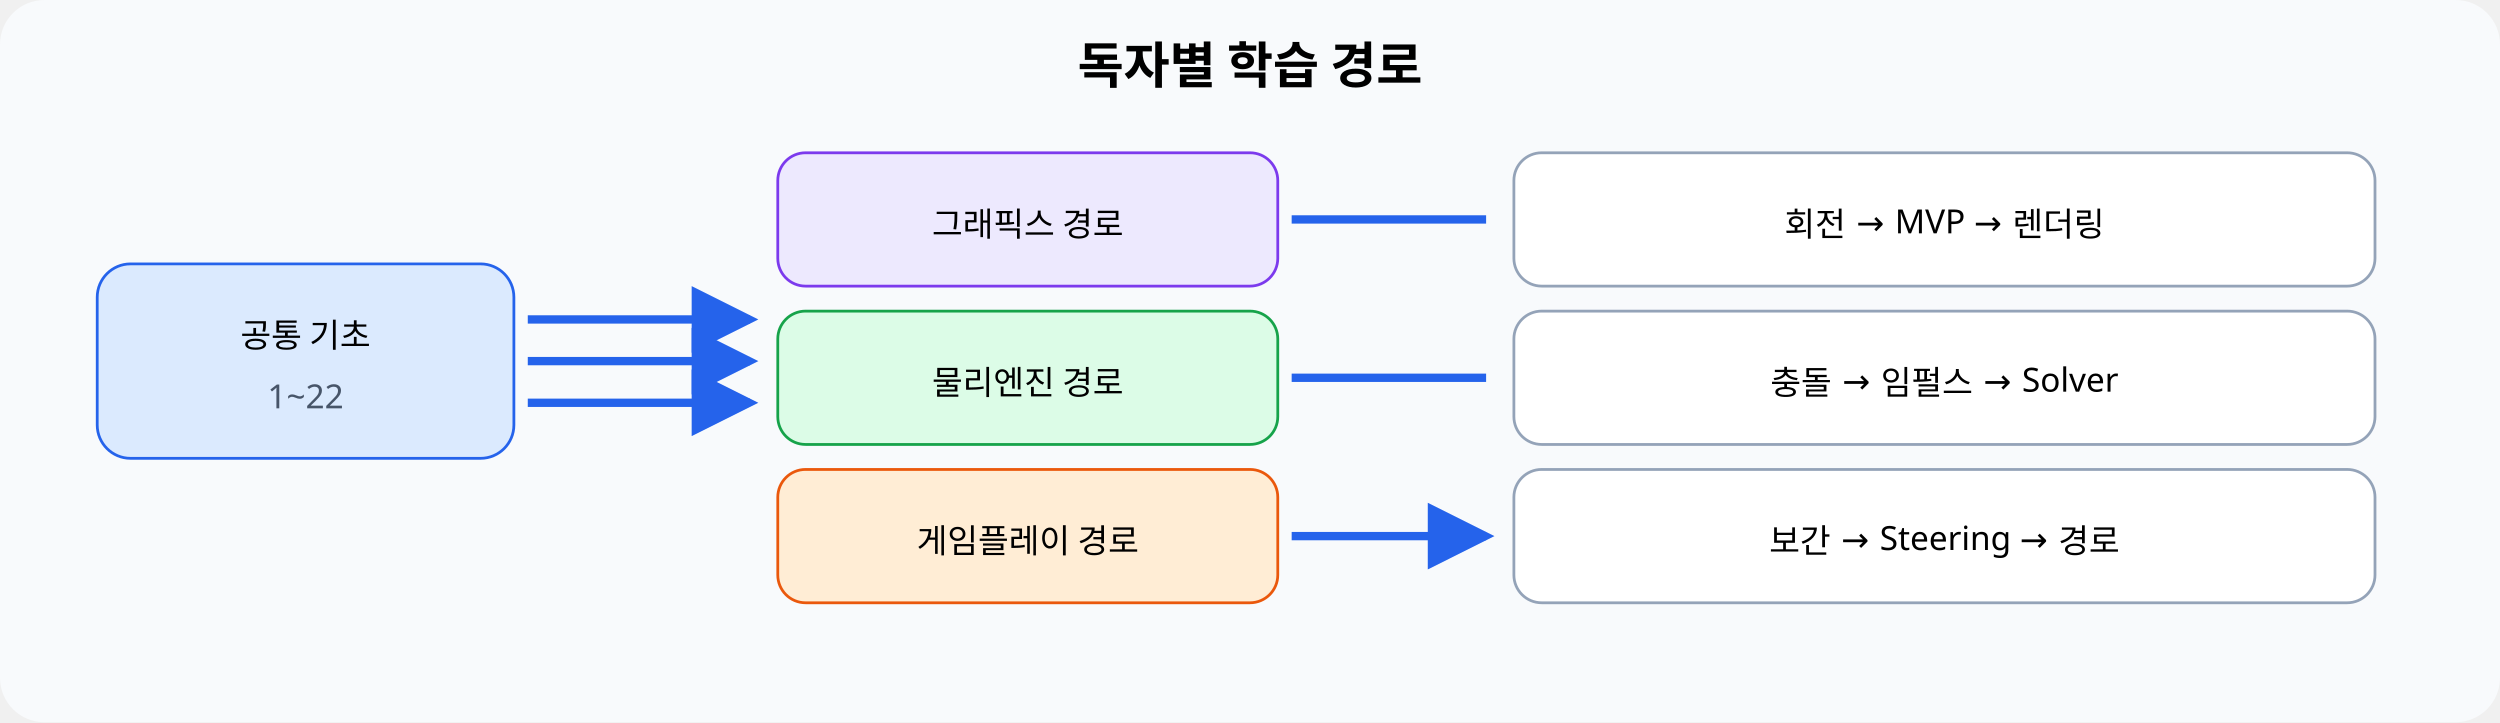
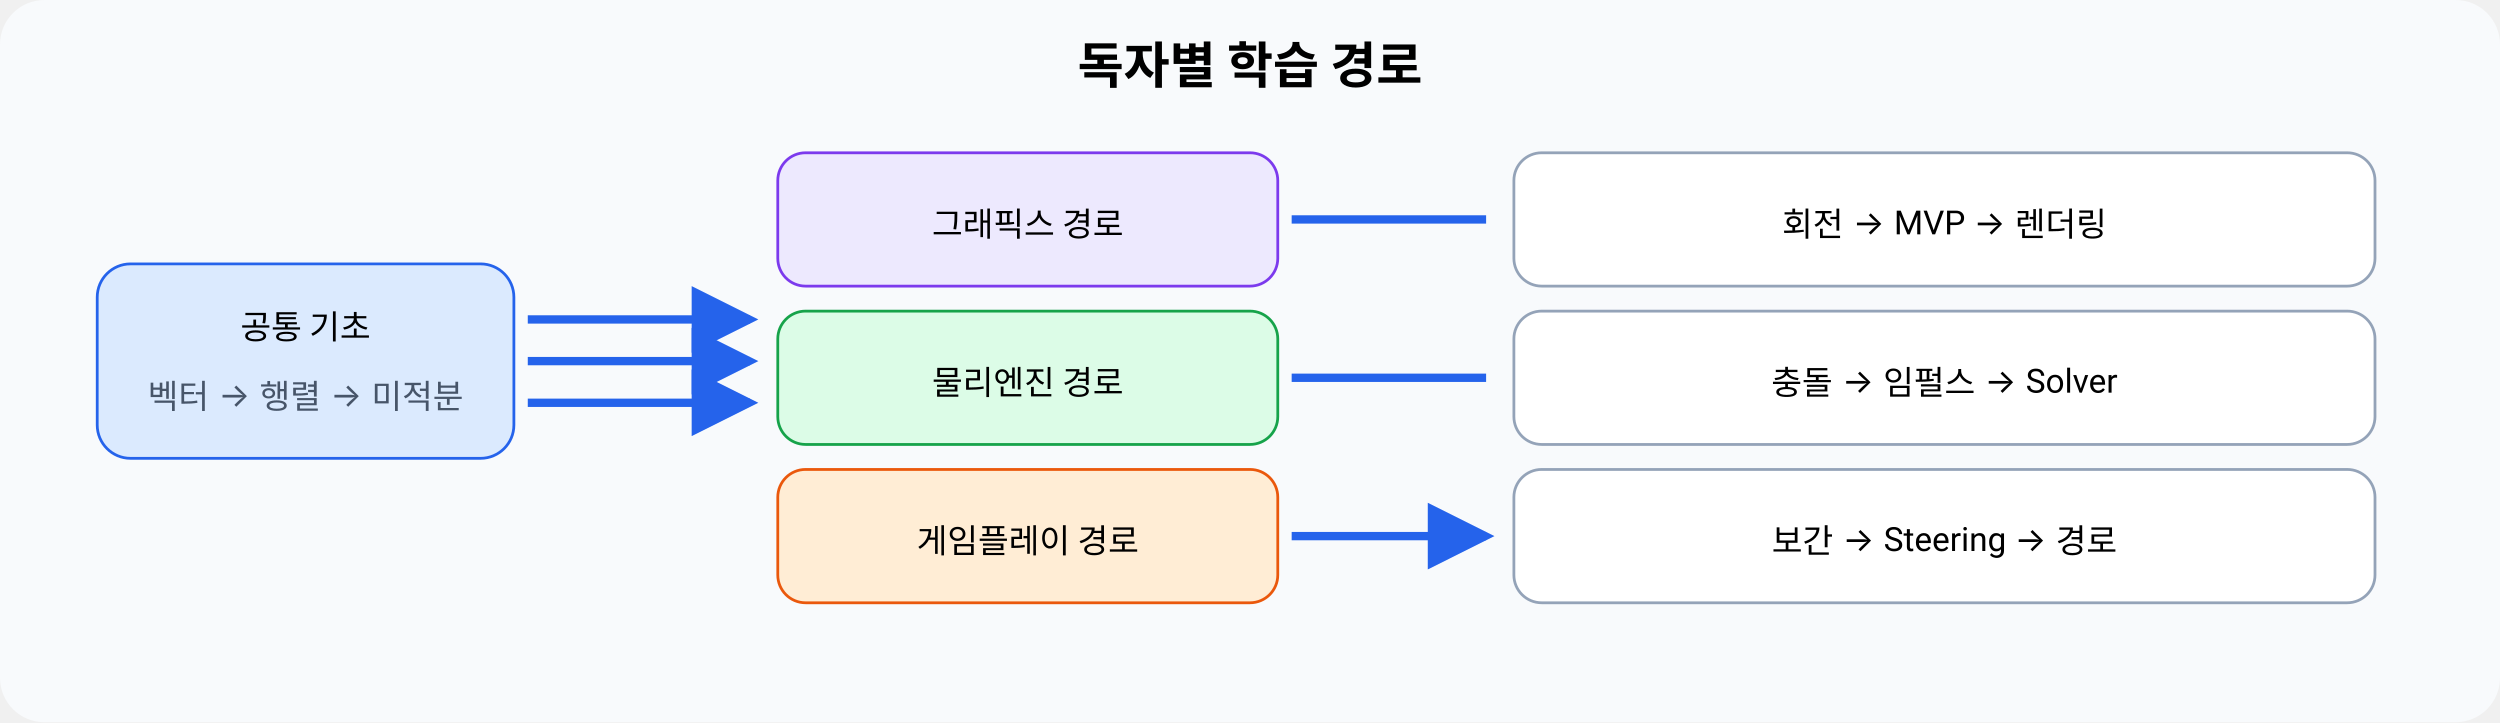
<svg xmlns="http://www.w3.org/2000/svg" viewBox="0 0 900 260">
  <rect width="900" height="260" rx="16" fill="#f8fafc" />
  <defs>
    <marker id="a" markerWidth="8" markerHeight="8" refX="7" refY="4" orient="auto">
      <path d="M0 0L8 4L0 8Z" fill="#2563eb" />
    </marker>
  </defs>
-   <text x="450" y="30" text-anchor="middle" font-family="sans-serif" font-size="18" font-weight="700">독자별 학습 경로</text>
-   <g font-family="sans-serif" text-anchor="middle">
+   <text x="450" y="30" text-anchor="middle" font-family="-apple-system, BlinkMacSystemFont, 'Segoe UI', Roboto, 'Apple SD Gothic Neo', 'Malgun Gothic', 'Nanum Gothic', 'Noto Sans KR', sans-serif" font-size="18" font-weight="700">독자별 학습 경로</text>
+   <g font-family="-apple-system, BlinkMacSystemFont, 'Segoe UI', Roboto, 'Apple SD Gothic Neo', 'Malgun Gothic', 'Nanum Gothic', 'Noto Sans KR', sans-serif" text-anchor="middle">
    <rect x="35" y="95" width="150" height="70" rx="12" fill="#dbeafe" stroke="#2563eb" />
-     <text x="110" y="125">공통 기초</text>
-     <text x="110" y="147" fill="#475569">1~22</text>
+     <text x="110" y="122">공통 기초</text>
+     <text x="110" y="147" fill="#475569" font-size="12">벡터 → 행렬 → 미적분</text>
    <g stroke="#2563eb" stroke-width="3" marker-end="url(#a)">
      <path d="M190 115H270" />
      <path d="M190 130H270" />
      <path d="M190 145H270" />
    </g>
    <rect x="280" y="55" width="180" height="48" rx="10" fill="#ede9fe" stroke="#7c3aed" />
    <rect x="280" y="112" width="180" height="48" rx="10" fill="#dcfce7" stroke="#16a34a" />
    <rect x="280" y="169" width="180" height="48" rx="10" fill="#ffedd5" stroke="#ea580c" />
    <text x="370" y="85">그래픽스 경로</text>
    <text x="370" y="142">물리엔진 경로</text>
    <text x="370" y="199">게임플레이 경로</text>
    <path d="M465 79H535M465 136H535M465 193H535" stroke="#2563eb" stroke-width="3" marker-end="url(#a)" />
    <rect x="545" y="55" width="310" height="48" rx="10" fill="#fff" stroke="#94a3b8" />
    <rect x="545" y="112" width="310" height="48" rx="10" fill="#fff" stroke="#94a3b8" />
    <rect x="545" y="169" width="310" height="48" rx="10" fill="#fff" stroke="#94a3b8" />
    <text x="700" y="85">회전 → MVP → 렌더링</text>
    <text x="700" y="142">충돌 → 임펄스 → Solver</text>
    <text x="700" y="199">보간 → Steering → 경로</text>
  </g>
</svg>
